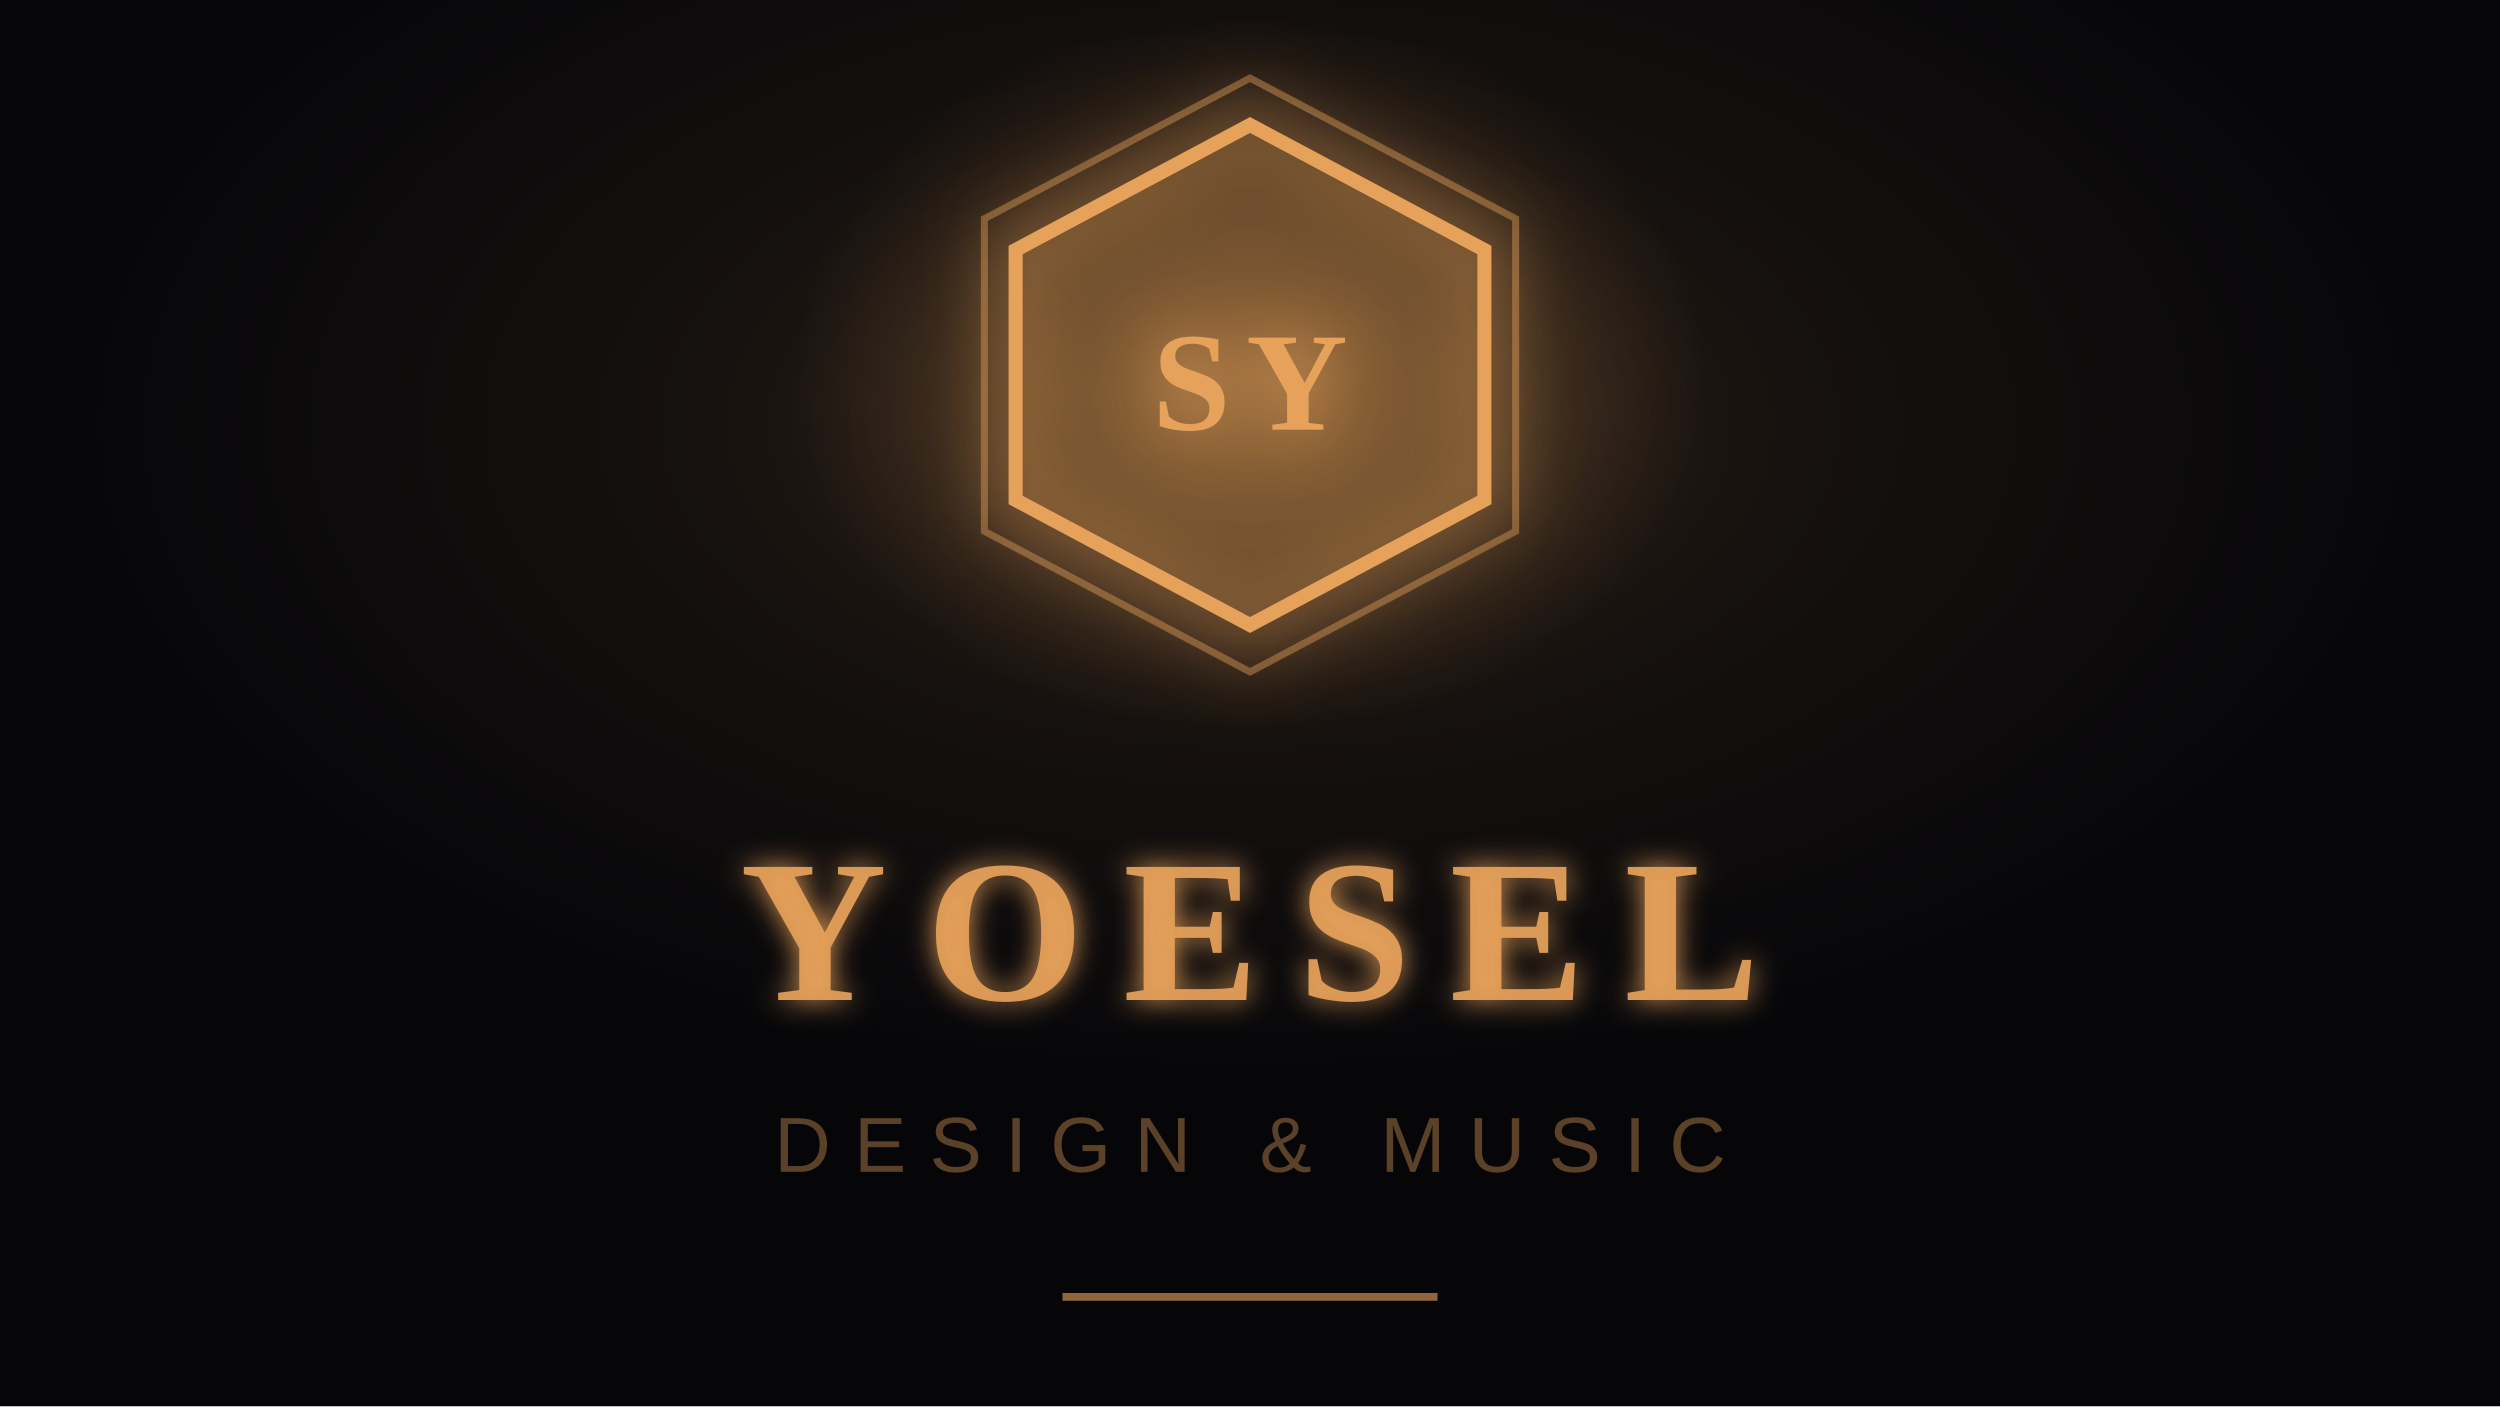
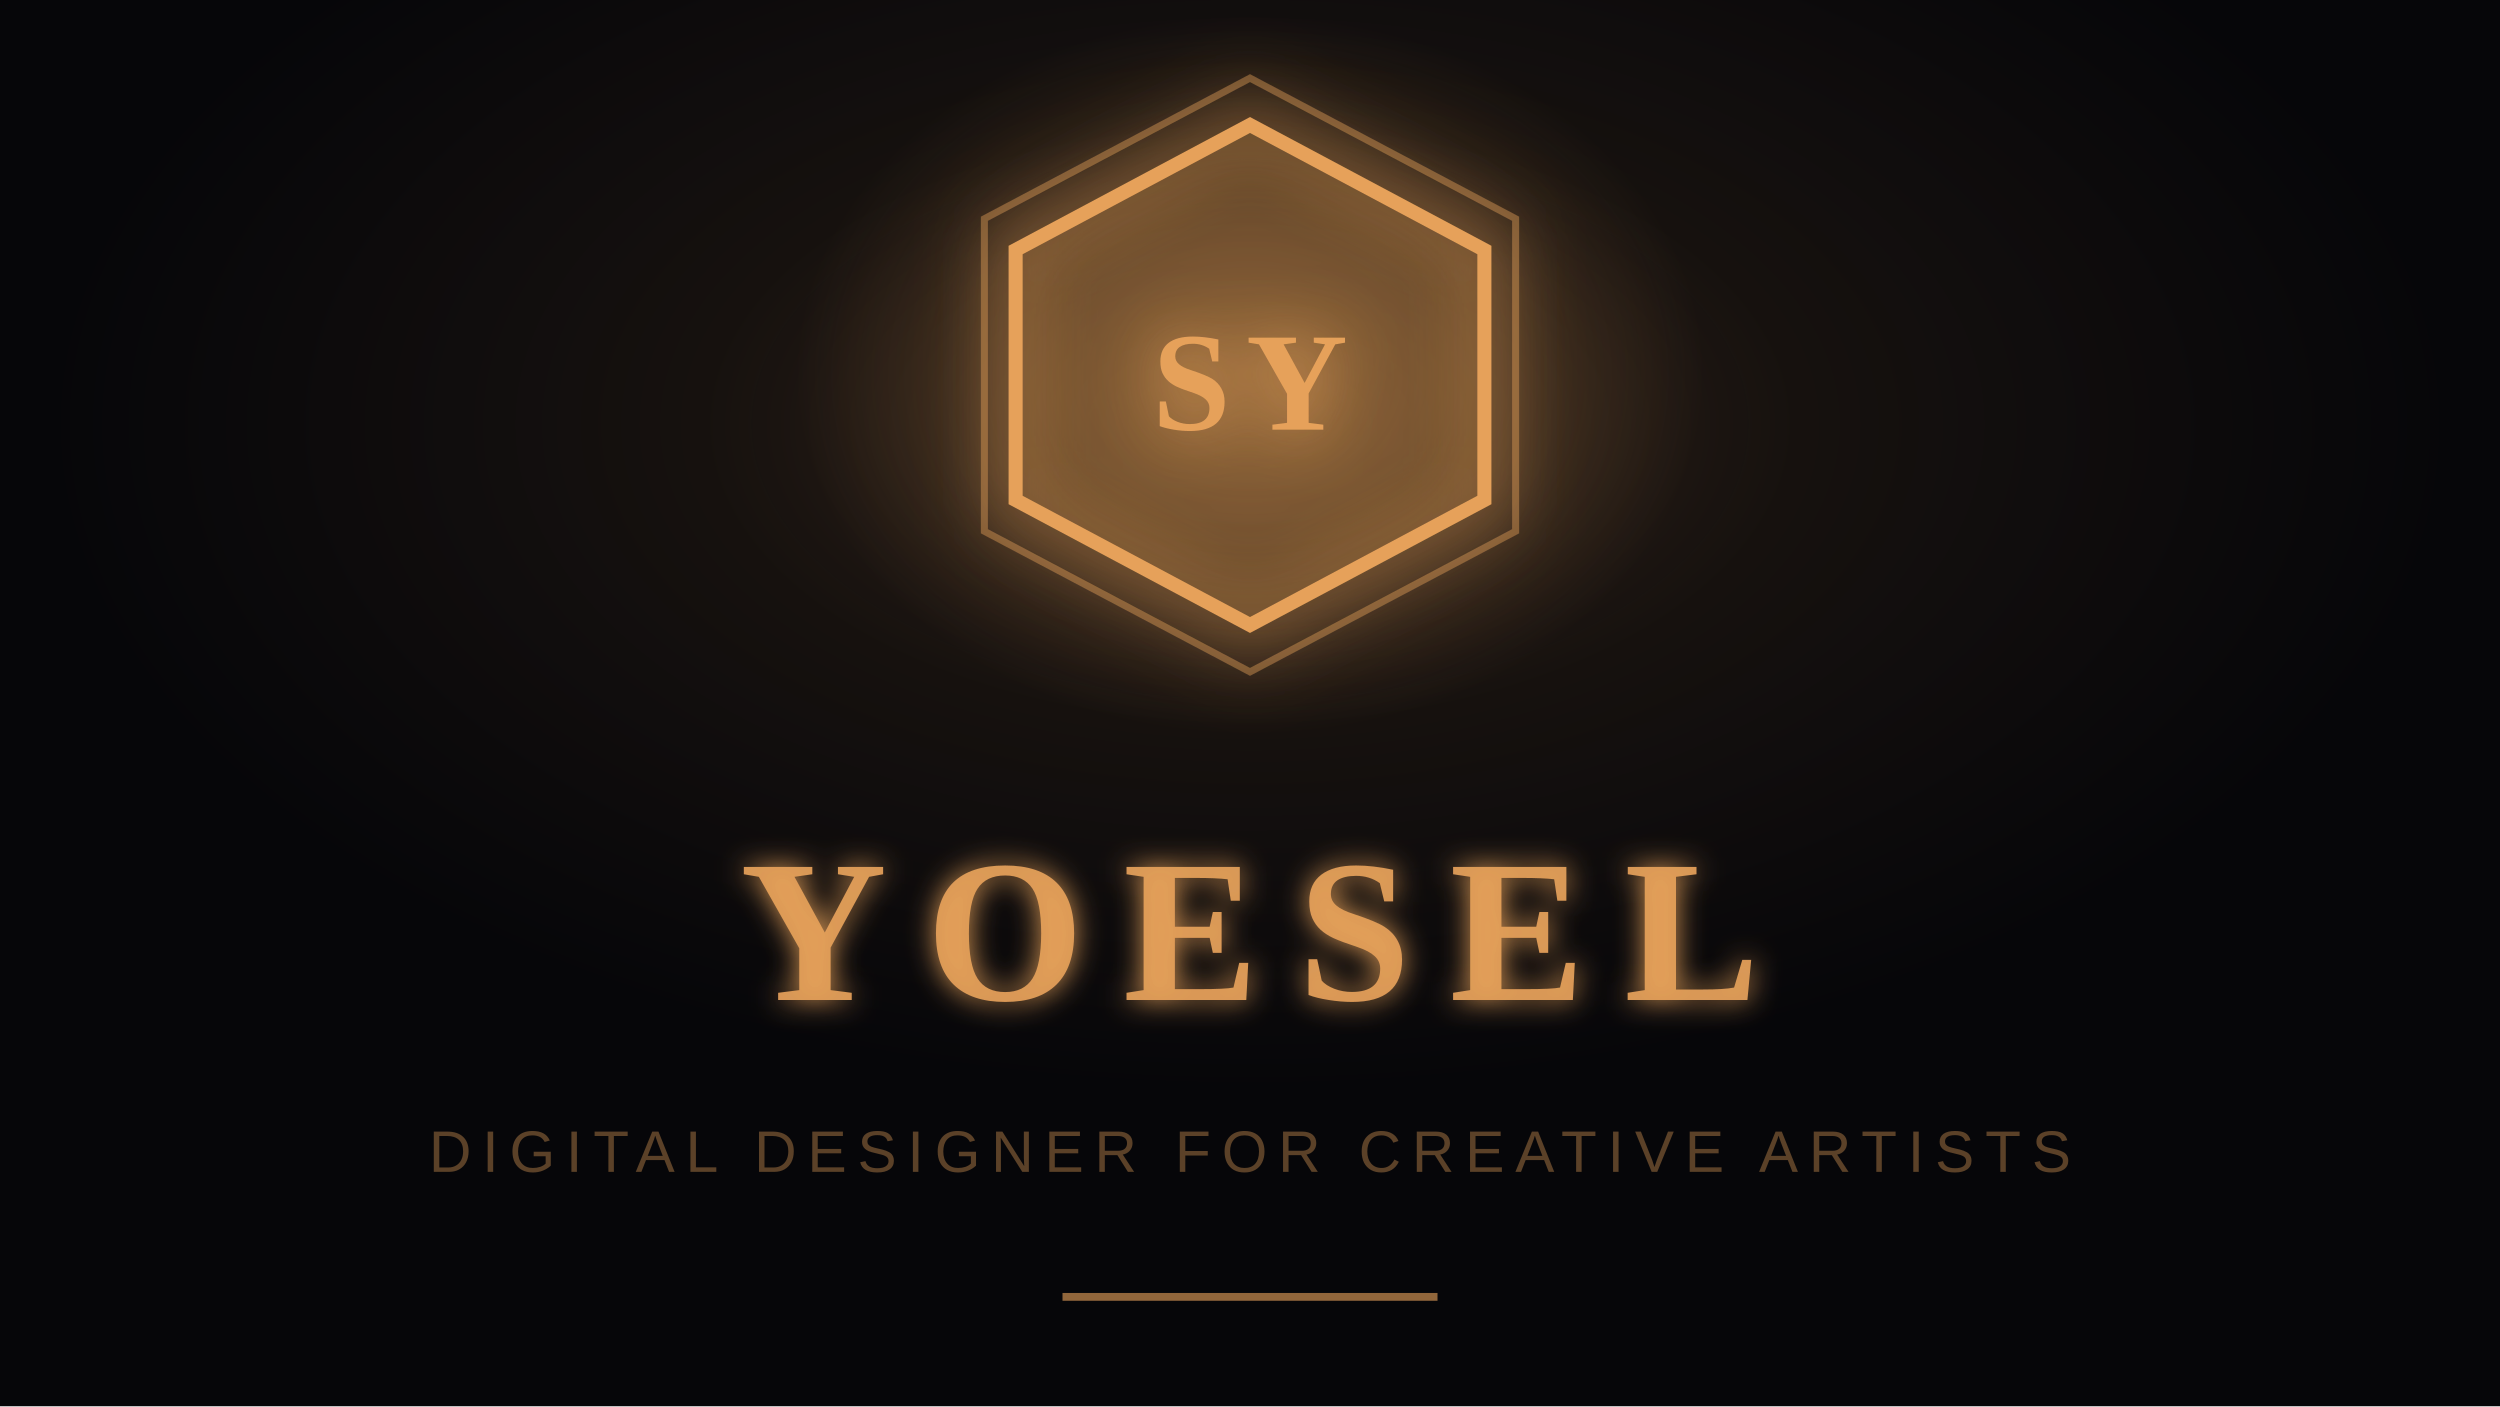
<svg xmlns="http://www.w3.org/2000/svg" viewBox="0 0 320 180">
  <defs>
    <radialGradient id="heavyGlow" cx="50%" cy="30%" r="48%">
      <stop offset="0%" stop-color="#E6A15A" stop-opacity="0.24" />
      <stop offset="45%" stop-color="#E6A15A" stop-opacity="0.07" />
      <stop offset="100%" stop-color="#E6A15A" stop-opacity="0" />
    </radialGradient>
    <radialGradient id="coreGlow" cx="50%" cy="50%" r="50%">
      <stop offset="0%" stop-color="#E6A15A" stop-opacity="0.35" />
      <stop offset="100%" stop-color="#E6A15A" stop-opacity="0" />
    </radialGradient>
    <filter id="strongGlow" x="-100%" y="-100%" width="300%" height="300%">
      <feGaussianBlur in="SourceGraphic" stdDeviation="4" result="blur" />
      <feMerge>
        <feMergeNode in="blur" />
        <feMergeNode in="SourceGraphic" />
      </feMerge>
    </filter>
    <filter id="textGlow" x="-60%" y="-60%" width="220%" height="220%">
      <feGaussianBlur in="SourceGraphic" stdDeviation="1.8" result="blur" />
      <feMerge>
        <feMergeNode in="blur" />
        <feMergeNode in="SourceGraphic" />
      </feMerge>
    </filter>
  </defs>
  <rect width="320" height="180" fill="#060609" />
  <rect width="320" height="180" fill="url(#heavyGlow)" />
  <ellipse cx="160" cy="48" rx="58" ry="46" fill="url(#coreGlow)" />
  <g transform="translate(120, 8)" filter="url(#strongGlow)">
    <polygon points="40,2 74,20 74,60 40,78 6,60 6,20" stroke="#E6A15A" stroke-width="0.9" fill="none" opacity="0.42" />
    <polygon points="40,8 70,24 70,56 40,72 10,56 10,24" stroke="#E6A15A" stroke-width="1.8" fill="#E6A15A" fill-opacity="0.13" />
    <text x="40" y="47" text-anchor="middle" fill="#E6A15A" font-size="18" font-weight="700" font-family="Georgia,'Times New Roman',serif" letter-spacing="2">SY</text>
  </g>
  <g filter="url(#textGlow)">
    <text x="160" y="128" text-anchor="middle" fill="#E6A15A" fill-opacity="0.92" font-size="26" font-weight="700" font-family="Georgia,'Times New Roman',serif" letter-spacing="5">YOESEL</text>
  </g>
-   <text x="160" y="150" text-anchor="middle" fill="#E6A15A" fill-opacity="0.38" font-size="10" font-weight="400" font-family="'Helvetica Neue',Arial,sans-serif" letter-spacing="3">DESIGN &amp; MUSIC</text>
+   <text x="160" y="150" text-anchor="middle" fill="#E6A15A" fill-opacity="0.38" font-size="7.5" font-weight="400" font-family="'Helvetica Neue',Arial,sans-serif" letter-spacing="1.4">DIGITAL DESIGNER FOR CREATIVE ARTISTS</text>
  <line x1="136" y1="166" x2="184" y2="166" stroke="#E6A15A" stroke-width="1" stroke-opacity="0.62" />
</svg>
